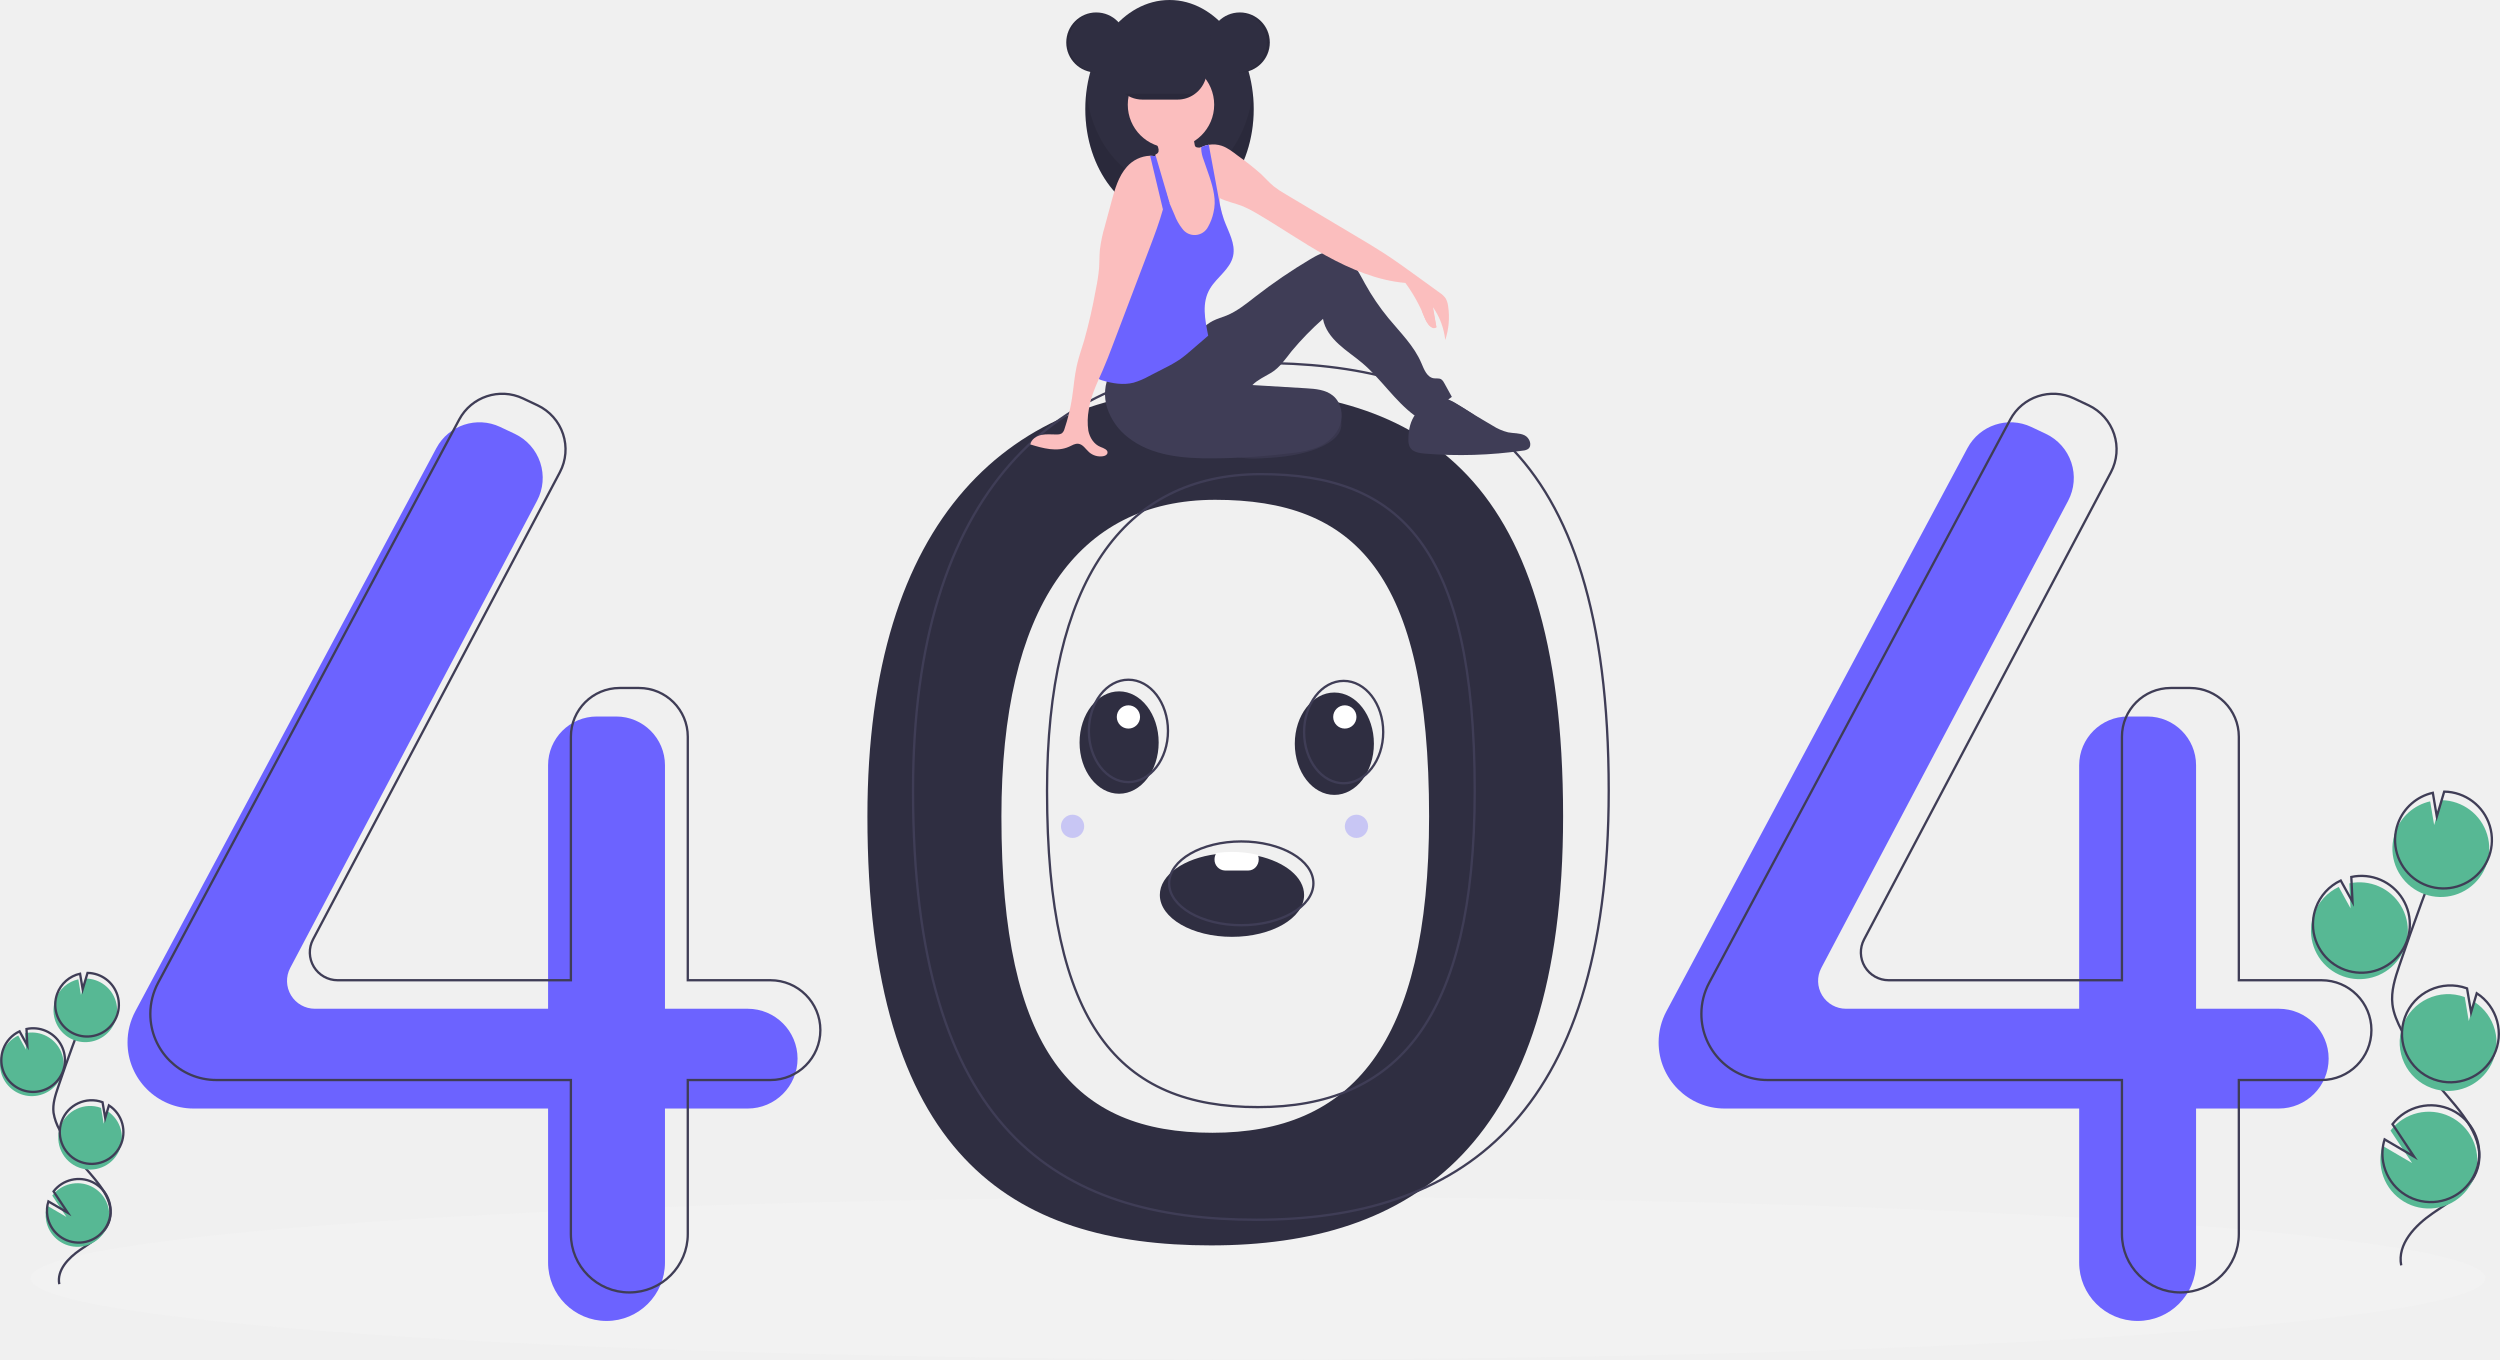
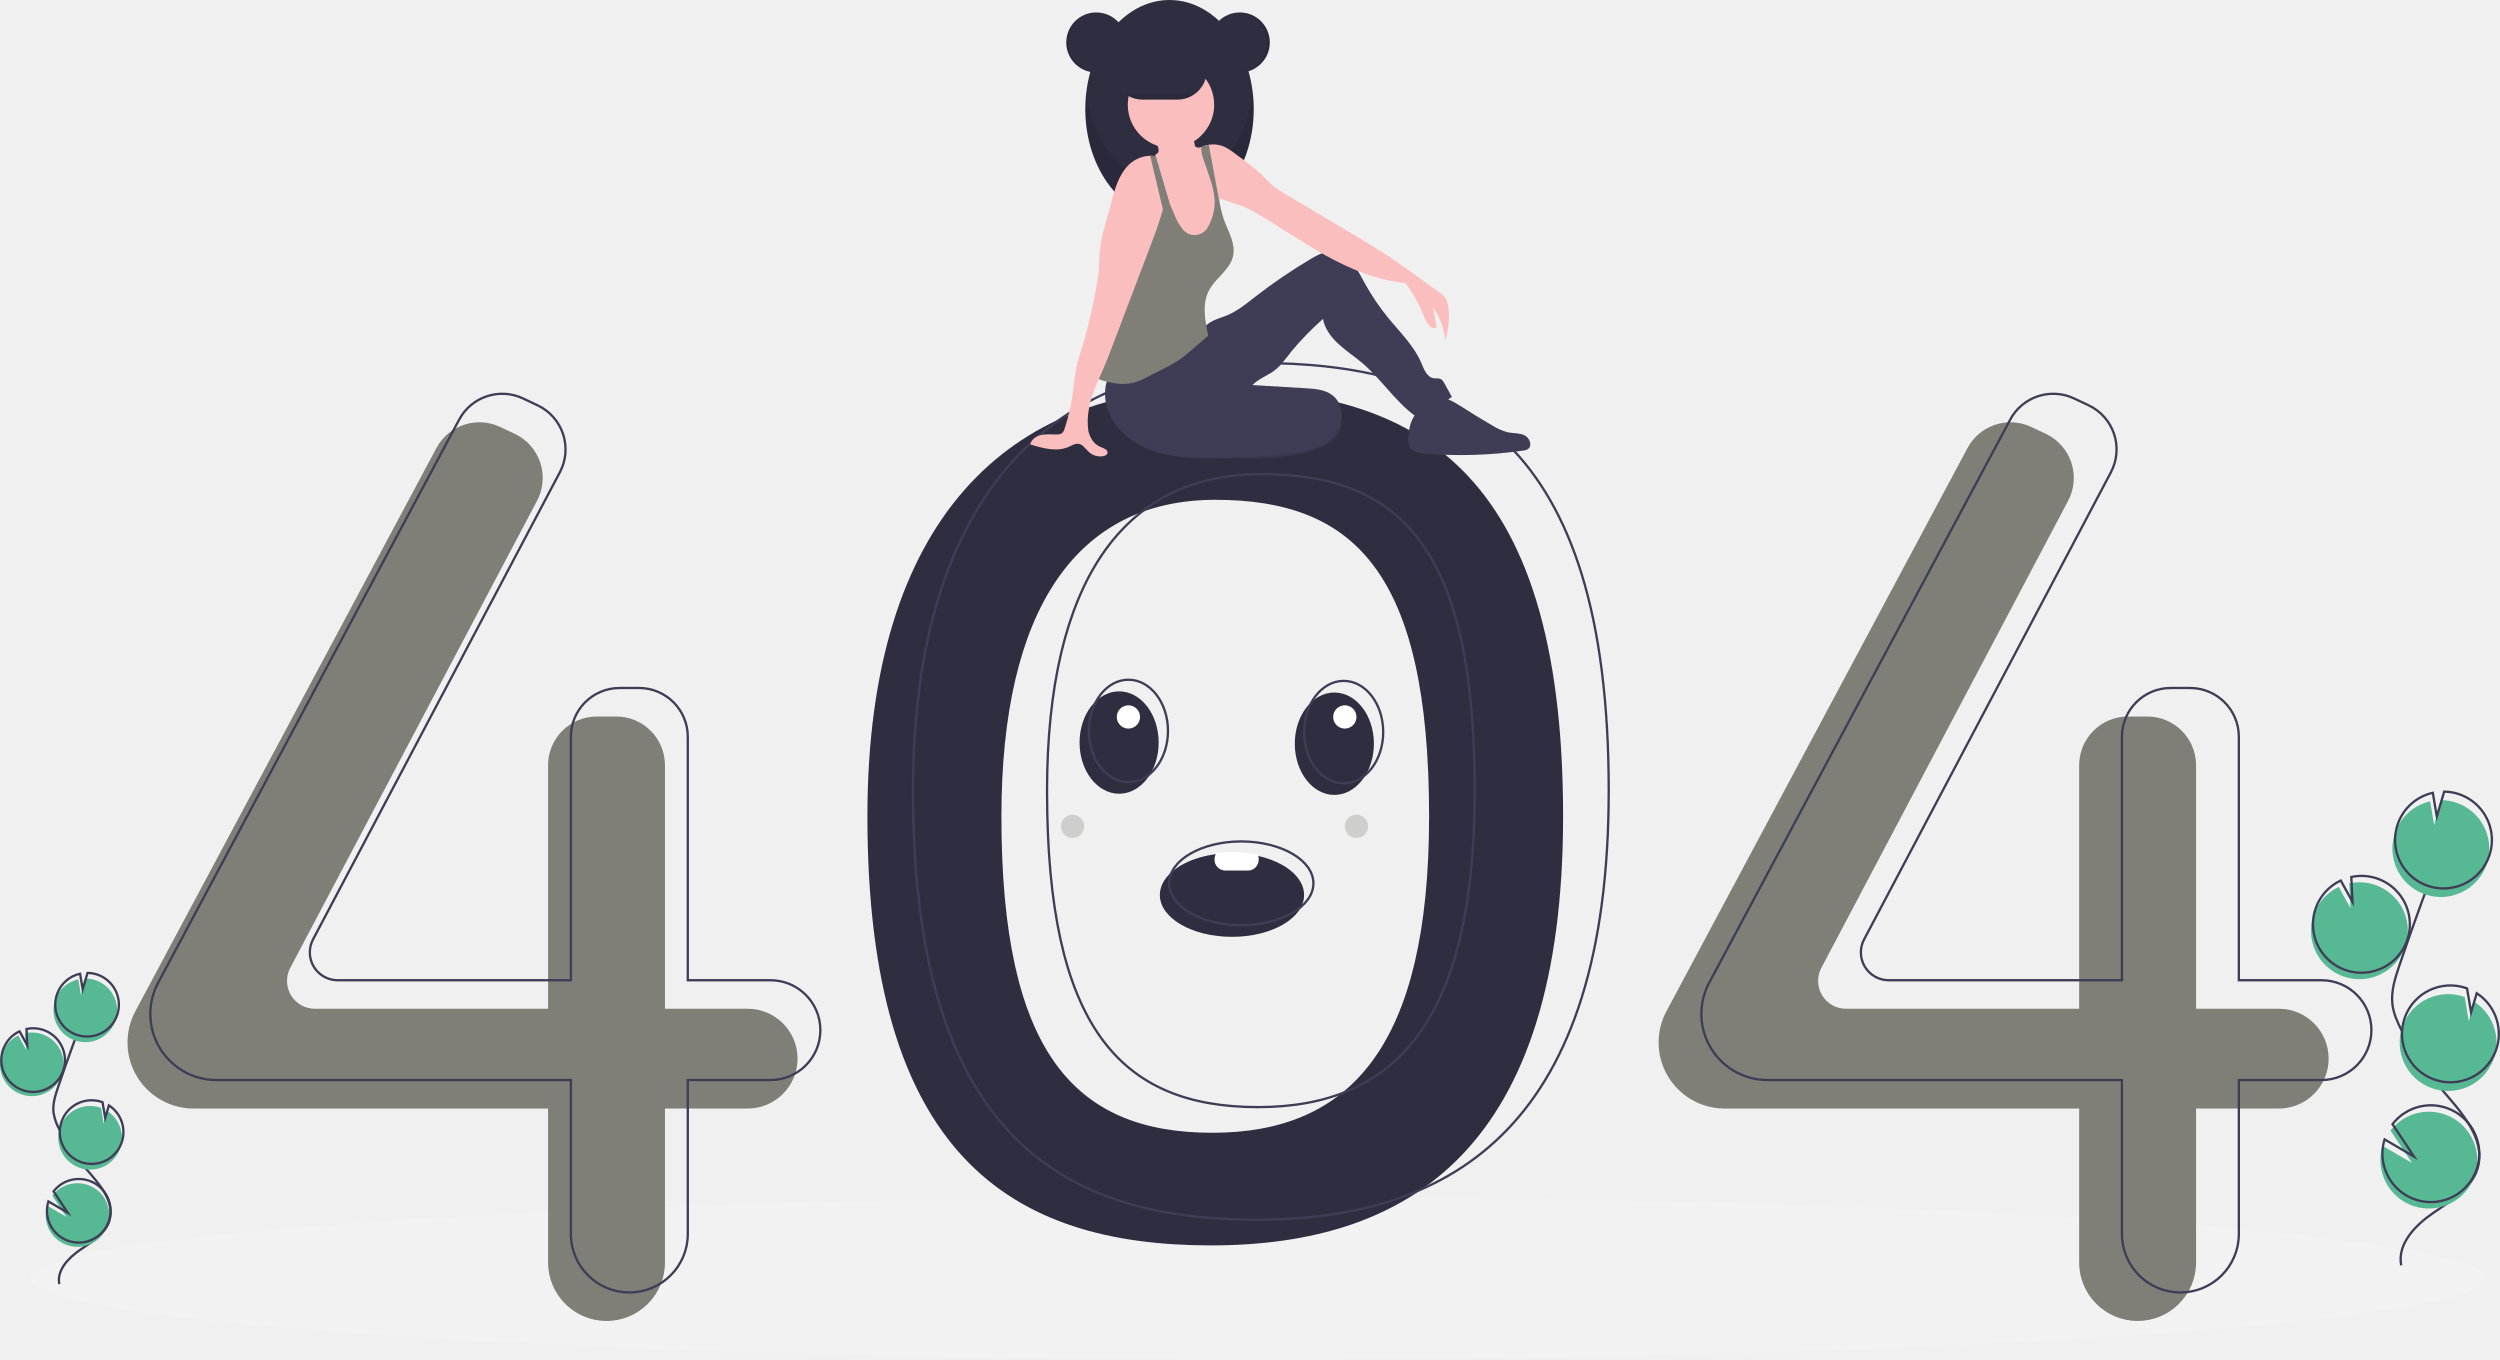
<svg xmlns="http://www.w3.org/2000/svg" id="fd59ce54-f850-4dfc-bc34-dd7d379d600e" data-name="Layer 1" width="1074.392" height="584.231" viewBox="0 0 1074.392 584.231">
  <ellipse cx="540.643" cy="549.309" rx="527.5" ry="34.922" fill="#f2f2f2" />
  <path d="M583.48,324.894c-85.944,0-147.651,55.139-147.651,183.798,0,145.813,61.707,184.411,147.651,184.411s151.327-42.274,151.327-184.411C734.807,356.753,669.424,324.894,583.48,324.894Zm.565,319.808c-59.527,0-90.626-34.923-90.626-135.916,0-89.112,32.372-136.105,91.899-136.105s91.899,30.868,91.899,136.105C677.217,607.234,643.572,644.703,584.045,644.703Z" transform="translate(-63.054 -157.8845)" fill="#2f2e41" />
-   <path d="M384.365,591.401H348.831V486.762A20.956,20.956,0,0,0,327.875,465.806h-8.326a20.956,20.956,0,0,0-20.956,20.956V591.401H198.363a11.963,11.963,0,0,1-10.578-17.552l106.082-200.78A20.956,20.956,0,0,0,284.287,344.33l-6.262-2.957a20.956,20.956,0,0,0-27.429,9.07L121.214,592.475a28.416,28.416,0,0,0-3.356,13.396v0a28.416,28.416,0,0,0,28.416,28.416H298.593v66.167a25.119,25.119,0,0,0,25.119,25.119h0a25.119,25.119,0,0,0,25.119-25.119V634.287h35.534a21.443,21.443,0,0,0,21.443-21.443v0A21.443,21.443,0,0,0,384.365,591.401Z" transform="translate(-63.054 -157.8845)" fill="#6c63ff" />
-   <path d="M1042.362,591.401h-35.534V486.762A20.956,20.956,0,0,0,985.872,465.806h-8.326a20.956,20.956,0,0,0-20.956,20.956V591.401H856.359a11.963,11.963,0,0,1-10.578-17.552L951.864,373.069A20.956,20.956,0,0,0,942.284,344.33l-6.262-2.957a20.956,20.956,0,0,0-27.429,9.07L779.211,592.475a28.416,28.416,0,0,0-3.356,13.396v0a28.416,28.416,0,0,0,28.416,28.416H956.589v66.167a25.119,25.119,0,0,0,25.119,25.119h0a25.119,25.119,0,0,0,25.119-25.119V634.287h35.534a21.443,21.443,0,0,0,21.443-21.443v0A21.443,21.443,0,0,0,1042.362,591.401Z" transform="translate(-63.054 -157.8845)" fill="#6c63ff" />
+   <path d="M384.365,591.401H348.831V486.762A20.956,20.956,0,0,0,327.875,465.806h-8.326a20.956,20.956,0,0,0-20.956,20.956V591.401H198.363a11.963,11.963,0,0,1-10.578-17.552l106.082-200.78A20.956,20.956,0,0,0,284.287,344.33l-6.262-2.957a20.956,20.956,0,0,0-27.429,9.07L121.214,592.475a28.416,28.416,0,0,0-3.356,13.396v0a28.416,28.416,0,0,0,28.416,28.416H298.593v66.167a25.119,25.119,0,0,0,25.119,25.119h0a25.119,25.119,0,0,0,25.119-25.119V634.287h35.534a21.443,21.443,0,0,0,21.443-21.443v0A21.443,21.443,0,0,0,384.365,591.401Z" transform="translate(-63.054 -157.8845)" fill="#7f7f78" />
+   <path d="M1042.362,591.401h-35.534V486.762A20.956,20.956,0,0,0,985.872,465.806h-8.326a20.956,20.956,0,0,0-20.956,20.956V591.401H856.359a11.963,11.963,0,0,1-10.578-17.552L951.864,373.069A20.956,20.956,0,0,0,942.284,344.33l-6.262-2.957a20.956,20.956,0,0,0-27.429,9.07L779.211,592.475a28.416,28.416,0,0,0-3.356,13.396v0a28.416,28.416,0,0,0,28.416,28.416H956.589v66.167a25.119,25.119,0,0,0,25.119,25.119h0a25.119,25.119,0,0,0,25.119-25.119V634.287h35.534a21.443,21.443,0,0,0,21.443-21.443v0A21.443,21.443,0,0,0,1042.362,591.401Z" transform="translate(-63.054 -157.8845)" fill="#7f7f78" />
  <path d="M394.168,579.148H358.634V474.509a20.956,20.956,0,0,0-20.956-20.956h-8.326a20.956,20.956,0,0,0-20.956,20.956V579.148H208.165a11.963,11.963,0,0,1-10.578-17.552L303.67,360.816a20.956,20.956,0,0,0-9.58-28.739l-6.262-2.957a20.956,20.956,0,0,0-27.429,9.07L131.017,580.222a28.416,28.416,0,0,0-3.356,13.396v0a28.416,28.416,0,0,0,28.416,28.416H308.395v66.167a25.119,25.119,0,0,0,25.119,25.119h0a25.119,25.119,0,0,0,25.119-25.119V622.034h35.534a21.443,21.443,0,0,0,21.443-21.443v0A21.443,21.443,0,0,0,394.168,579.148Z" transform="translate(-63.054 -157.8845)" fill="none" stroke="#3f3d56" stroke-miterlimit="10" />
  <path d="M1060.742,579.148h-35.534V474.509a20.956,20.956,0,0,0-20.956-20.956H995.925a20.956,20.956,0,0,0-20.956,20.956V579.148H874.739a11.963,11.963,0,0,1-10.578-17.552L970.244,360.816a20.956,20.956,0,0,0-9.58-28.739l-6.262-2.957a20.956,20.956,0,0,0-27.429,9.07L797.59,580.222a28.416,28.416,0,0,0-3.356,13.396v0a28.416,28.416,0,0,0,28.416,28.416H974.969v66.167a25.119,25.119,0,0,0,25.119,25.119h0a25.119,25.119,0,0,0,25.119-25.119V622.034h35.534a21.443,21.443,0,0,0,21.443-21.443v0A21.443,21.443,0,0,0,1060.742,579.148Z" transform="translate(-63.054 -157.8845)" fill="none" stroke="#3f3d56" stroke-miterlimit="10" />
  <path d="M603.085,313.866c-85.944,0-147.651,55.139-147.651,183.798,0,145.813,61.707,184.411,147.651,184.411s151.327-42.274,151.327-184.411C754.412,345.725,689.029,313.866,603.085,313.866Zm.565,319.808c-59.527,0-90.626-34.923-90.626-135.916,0-89.112,32.372-136.105,91.899-136.105s91.899,30.868,91.899,136.105C696.822,596.206,663.177,633.675,603.65,633.675Z" transform="translate(-63.054 -157.8845)" fill="none" stroke="#3f3d56" stroke-miterlimit="10" />
  <circle cx="471.141" cy="18.25" r="12.901" fill="#2f2e41" />
  <ellipse cx="502.607" cy="46.885" rx="36.186" ry="46.885" fill="#2f2e41" />
  <path d="M565.661,237.494c-18.128,0-33.141-17.271-35.776-39.805a60.976,60.976,0,0,0-.41,7.08c0,25.894,16.201,46.885,36.186,46.885s36.186-20.991,36.186-46.885a60.976,60.976,0,0,0-.41-7.08C598.803,220.224,583.789,237.494,565.661,237.494Z" transform="translate(-63.054 -157.8845)" opacity="0.1" />
  <path d="M639.296,342.073c-.777,3.193-4.128,5.751-7.839,7.538-7.802,3.757-17.425,4.878-26.76,5.254a45.176,45.176,0,0,1-7.144-.132,20.537,20.537,0,0,1-12.251-5.631,1.681,1.681,0,0,1,.044-2.844c4.969-5.459,13.262-8.806,21.616-11.216,6.334-1.827,17.381-6.561,24.29-5.922C637.944,329.739,640.277,338.041,639.296,342.073Z" transform="translate(-63.054 -157.8845)" fill="#3f3d56" />
  <path d="M639.296,342.073c-.777,3.193-4.128,5.751-7.839,7.538-7.802,3.757-17.425,4.878-26.76,5.254a45.176,45.176,0,0,1-7.144-.132,20.537,20.537,0,0,1-12.251-5.631,1.681,1.681,0,0,1,.044-2.844c4.969-5.459,13.262-8.806,21.616-11.216,6.334-1.827,17.381-6.561,24.29-5.922C637.944,329.739,640.277,338.041,639.296,342.073Z" transform="translate(-63.054 -157.8845)" opacity="0.1" />
  <path d="M540.098,318.206a19.77,19.77,0,0,0-1.199,15.075,26.339,26.339,0,0,0,8.829,12.497c10.095,8.092,23.988,9.205,36.925,9.093a284.649,284.649,0,0,0,33.905-2.324,40.538,40.538,0,0,0,11.001-2.554c4.222-1.827,7.933-5.178,9.436-9.526s.436-9.672-3.134-12.574c-3.137-2.55-7.463-2.9-11.498-3.143l-23.088-1.387c2.281-2.308,5.318-3.614,8.096-5.292,3.685-2.226,6.134-5.965,8.813-9.335a129.001,129.001,0,0,1,13.439-13.817c.751,4.31,3.478,7.85,6.687,10.824s6.908,5.368,10.244,8.2c8.079,6.858,13.896,16.167,22.392,22.5a43.829,43.829,0,0,0,16.049-8.012l-3.302-5.981a3.94,3.94,0,0,0-1.245-1.553c-.935-.575-2.14-.279-3.225-.441-2.901-.435-4.168-3.784-5.306-6.487-3.125-7.422-9.108-13.18-14.218-19.404a98.009,98.009,0,0,1-9.996-14.723c-1.717-3.102-3.288-6.331-5.617-9.003s-5.594-4.773-9.139-4.781c-3.132-.007-6.021,1.584-8.714,3.183a230.477,230.477,0,0,0-23.63,16.099c-3.944,3.062-7.863,6.296-12.489,8.174-1.947.79-4,1.331-5.869,2.292-3.273,1.684-5.757,4.534-8.431,7.064C566.277,311.892,553.219,317.738,540.098,318.206Z" transform="translate(-63.054 -157.8845)" fill="#3f3d56" />
  <path d="M588.374,253.983a23.774,23.774,0,0,1-1.734,8.033,10.045,10.045,0,0,1-5.768,5.573,12.375,12.375,0,0,1-5.623.182,10.882,10.882,0,0,1-4.582-1.561c-2.165-1.488-3.244-4.144-3.637-6.743-.393-2.596-.217-5.249-.469-7.863a42.944,42.944,0,0,0-1.202-6.255c-.17-.683-.343-1.362-.513-2.042-.167-.68-.33-1.359-.481-2.039-.138-.639-.267-1.281-.378-1.926-.091-.544-.173-1.092-.233-1.643a18.423,18.423,0,0,0-.809-4.811,14.607,14.607,0,0,0-1.687-2.854c-.286-.409-.563-.818-.818-1.243a5.89,5.89,0,0,1-.972-3.748,3.286,3.286,0,0,1,.148-.601c.025-.076.053-.151.085-.223A1.802,1.802,0,0,0,560.932,223.07a3.433,3.433,0,0,0-.148-1.778,11.318,11.318,0,0,0-.96-2.288c-.264-.478-1.161-1.34-1.167-1.888-.013-1.101,2.14-1.989,3.011-2.423a16.796,16.796,0,0,1,8.597-1.743c1.904.129,3.968.714,5.019,2.31.944,1.438.818,3.301,1.221,4.972a1.471,1.471,0,0,0,.299.664,1.341,1.341,0,0,0,.739.34,4.549,4.549,0,0,0,1.416.057h.003a2.931,2.931,0,0,0,.371-.054,4.957,4.957,0,0,0,2.033-.878q.585-.156,1.18-.255a.251.251,0,0,0,.047-.009c1.576,4.975,1.781,10.308,3.071,15.374.639,2.52,1.554,5.009,1.683,7.602.009.113.013.23.016.346.019.834-.047,1.674-.013,2.505a6.981,6.981,0,0,0,.126,1.114,15.611,15.611,0,0,0,.525,1.743l.009.028c.06.183.116.368.164.554.035.135.066.267.091.403l.003.009A14.938,14.938,0,0,1,588.374,253.983Z" transform="translate(-63.054 -157.8845)" fill="#fbbebe" />
  <circle cx="503.237" cy="44.997" r="18.565" fill="#fbbebe" />
  <path d="M684.157,304.033a30.445,30.445,0,0,0-5.236-14.103q.722,4.295,1.447,8.587a3.214,3.214,0,0,1-3.367-1.035,10.337,10.337,0,0,1-1.765-3.276,67.466,67.466,0,0,0-8.21-14.736c-11.819-.985-23.502-5.884-33.896-11.595-10.396-5.708-20.126-12.552-30.384-18.502a43.573,43.573,0,0,0-5.544-2.832c-3.21-1.287-6.812-1.954-9.855-3.468-.204-.101-.409-.208-.61-.318a12.578,12.578,0,0,1-1.945-1.306,10.344,10.344,0,0,1-.931-.856,20.351,20.351,0,0,1-3.559-5.953c-1.633-3.612-2.215-7.97-3.845-11.583a11.203,11.203,0,0,1,2.502-1.765h.003c.132-.069.264-.135.4-.198a11.94,11.94,0,0,1,2.004-.733q.585-.156,1.18-.255a.251.251,0,0,0,.047-.009,11.566,11.566,0,0,1,5.491.434c2.587.875,4.767,2.621,6.941,4.273a114.02,114.02,0,0,1,10.148,8.049c1.794,1.718,3.43,3.606,5.359,5.167a42.144,42.144,0,0,0,5.057,3.351q15.656,9.327,31.315,18.65c3.534,2.105,7.07,4.21,10.526,6.438,5.249,3.386,10.308,7.055,15.365,10.721q4.47,3.238,8.936,6.479a9.728,9.728,0,0,1,2.533,2.341,8.472,8.472,0,0,1,1.123,3.433A31.387,31.387,0,0,1,684.157,304.033Z" transform="translate(-63.054 -157.8845)" fill="#fbbebe" />
-   <path d="M592.977,267.944c-1.252,5.617-6.929,9.012-9.896,13.946-3.688,6.123-2.184,13.241-.799,20.255q-3.795,3.271-7.593,6.542c-1.397,1.199-2.794,2.404-4.298,3.464a57.351,57.351,0,0,1-6.86,3.94q-3.361,1.728-6.721,3.458a32.128,32.128,0,0,1-6.58,2.788c-4.415,1.133-9.103.34-13.471-.972a6.088,6.088,0,0,1-1.473-.601,2.394,2.394,0,0,1-.699-.632,3.911,3.911,0,0,1-.444-2.539c.444-7.351,2.24-14.547,4.031-21.69a85.26,85.26,0,0,1,3.848-12.577,85.077,85.077,0,0,1,5.415-10.151,68.368,68.368,0,0,1,7.929-11.514,18.479,18.479,0,0,0,3.675-4.739c1.117-2.549.686-5.472.913-8.247a17.148,17.148,0,0,1,1.633-6.007v-.003a17.093,17.093,0,0,1,1.743-2.882q.458,1.067.916,2.13.302.699.598,1.394.387.897.768,1.787,1.1,2.558,2.196,5.113a21.59,21.59,0,0,0,3.335,5.944,6.499,6.499,0,0,0,11.123-.853,21.261,21.261,0,0,0,2.272-6.013,19.215,19.215,0,0,0,.252-7.835c-.758-5.009-2.889-10.126-4.437-14.78a14.945,14.945,0,0,1-1.079-4.871,3.351,3.351,0,0,1,.057-.56c.009-.047.019-.098.028-.145a11.94,11.94,0,0,1,2.004-.733q.585-.156,1.18-.255,2.044,11.064,4.094,22.127c.032.173.066.346.098.522.195,1.057.393,2.115.614,3.169.198.957.412,1.91.651,2.857l.009.028c.082.321.167.639.255.957l.003.009c.242.868.513,1.731.818,2.58C590.938,257.475,594.164,262.629,592.977,267.944Z" transform="translate(-63.054 -157.8845)" fill="#6c63ff" />
+   <path d="M592.977,267.944c-1.252,5.617-6.929,9.012-9.896,13.946-3.688,6.123-2.184,13.241-.799,20.255q-3.795,3.271-7.593,6.542c-1.397,1.199-2.794,2.404-4.298,3.464a57.351,57.351,0,0,1-6.86,3.94q-3.361,1.728-6.721,3.458a32.128,32.128,0,0,1-6.58,2.788c-4.415,1.133-9.103.34-13.471-.972a6.088,6.088,0,0,1-1.473-.601,2.394,2.394,0,0,1-.699-.632,3.911,3.911,0,0,1-.444-2.539c.444-7.351,2.24-14.547,4.031-21.69a85.26,85.26,0,0,1,3.848-12.577,85.077,85.077,0,0,1,5.415-10.151,68.368,68.368,0,0,1,7.929-11.514,18.479,18.479,0,0,0,3.675-4.739c1.117-2.549.686-5.472.913-8.247a17.148,17.148,0,0,1,1.633-6.007v-.003a17.093,17.093,0,0,1,1.743-2.882q.458,1.067.916,2.13.302.699.598,1.394.387.897.768,1.787,1.1,2.558,2.196,5.113a21.59,21.59,0,0,0,3.335,5.944,6.499,6.499,0,0,0,11.123-.853,21.261,21.261,0,0,0,2.272-6.013,19.215,19.215,0,0,0,.252-7.835c-.758-5.009-2.889-10.126-4.437-14.78a14.945,14.945,0,0,1-1.079-4.871,3.351,3.351,0,0,1,.057-.56c.009-.047.019-.098.028-.145a11.94,11.94,0,0,1,2.004-.733q.585-.156,1.18-.255,2.044,11.064,4.094,22.127c.032.173.066.346.098.522.195,1.057.393,2.115.614,3.169.198.957.412,1.91.651,2.857l.009.028c.082.321.167.639.255.957l.003.009c.242.868.513,1.731.818,2.58C590.938,257.475,594.164,262.629,592.977,267.944Z" transform="translate(-63.054 -157.8845)" fill="#7f7f78" />
  <path d="M668.321,346.877a6.583,6.583,0,0,0,.61,3.143c1.162,2.124,3.95,2.606,6.362,2.805a188.377,188.377,0,0,0,42.266-1.288,4.886,4.886,0,0,0,2.151-.668c1.99-1.395.763-4.795-1.41-5.884s-4.751-.826-7.135-1.297a22.479,22.479,0,0,1-6.678-2.896q-7.252-4.167-14.293-8.688c-2.795-1.795-6.093-3.71-9.24-2.646C672.43,332.343,668.265,337.681,668.321,346.877Z" transform="translate(-63.054 -157.8845)" fill="#3f3d56" />
  <path d="M564.437,240.874v.003c-.022.132-.044.261-.072.39-.035.214-.076.431-.116.645-.39,1.998-.868,3.987-1.419,5.963-1.51,5.459-3.534,10.831-5.541,16.123q-8.081,21.287-16.164,42.577c-1.359,3.575-2.716,7.152-4.261,10.654-.516,1.167-1.048,2.344-1.576,3.534-1.894,4.257-3.713,8.653-4.317,13.184a27.45,27.45,0,0,0-.192,9.04c.604,2.97,2.407,5.872,5.23,6.97,1.378.538,3.351,1.259,2.974,2.69-.204.787-1.098,1.171-1.901,1.303a7.312,7.312,0,0,1-5.966-1.718c-1.507-1.337-2.665-3.417-4.67-3.641-1.388-.151-2.665.68-3.936,1.262-5.186,2.369-11.227.711-16.674-.972.428-2.206,2.643-3.66,4.843-4.1,2.199-.444,4.474-.129,6.718-.189a3.51,3.51,0,0,0,2.042-.525,3.705,3.705,0,0,0,1.101-1.882,78.964,78.964,0,0,0,3.213-13.147c.724-4.666,1.026-9.405,2.058-14.015.802-3.597,2.042-7.08,3.106-10.61a224.682,224.682,0,0,0,5.06-22.077,78.02,78.02,0,0,0,1.425-9.368c.179-2.612.094-5.236.346-7.838a60.888,60.888,0,0,1,2.111-9.997q1.444-5.348,2.885-10.689c1.425-5.271,2.955-10.746,6.567-14.843a13.962,13.962,0,0,1,10.028-4.789,9.882,9.882,0,0,1,2.13.23c.116.028.233.057.349.088a8.634,8.634,0,0,1,2.174.9c1.114-.708,1.68-.459,2.42.632a6.973,6.973,0,0,1,.881,3.795A52.424,52.424,0,0,1,564.437,240.874Z" transform="translate(-63.054 -157.8845)" fill="#fbbebe" />
-   <path d="M565.661,245.046l-.047.047-.255.255-2.53,2.527-1.24-5.208-4.251-17.854a9.882,9.882,0,0,1,2.13.23,3.286,3.286,0,0,1,.148-.601l.201.689,1.441,4.902,2.728,9.308.45,1.532v.003Z" transform="translate(-63.054 -157.8845)" fill="#6c63ff" />
+   <path d="M565.661,245.046l-.047.047-.255.255-2.53,2.527-1.24-5.208-4.251-17.854a9.882,9.882,0,0,1,2.13.23,3.286,3.286,0,0,1,.148-.601l.201.689,1.441,4.902,2.728,9.308.45,1.532v.003Z" transform="translate(-63.054 -157.8845)" fill="#7f7f78" />
  <path d="M581.715,188.087a12.582,12.582,0,0,1-3.7,8.896,12.314,12.314,0,0,1-1.36,1.176,12.528,12.528,0,0,1-7.536,2.524H554.023a12.59,12.59,0,0,1,0-25.18h15.096A12.629,12.629,0,0,1,581.715,188.087Z" transform="translate(-63.054 -157.8845)" fill="#2f2e41" />
  <circle cx="532.815" cy="18.25" r="12.901" fill="#2f2e41" />
  <path d="M595.554,163.234c-.158,0-.315.006-.472.012a12.898,12.898,0,0,1,0,25.778c.157.006.314.012.472.012a12.901,12.901,0,1,0,0-25.802Z" transform="translate(-63.054 -157.8845)" opacity="0.1" />
  <path d="M534.195,163.234c.158,0,.315.006.472.012a12.898,12.898,0,0,0,0,25.778c-.157.006-.314.012-.472.012a12.901,12.901,0,0,1,0-25.802Z" transform="translate(-63.054 -157.8845)" opacity="0.1" />
  <path d="M576.655,198.159a12.528,12.528,0,0,1-7.536,2.524H554.023a12.528,12.528,0,0,1-7.536-2.524Z" transform="translate(-63.054 -157.8845)" opacity="0.1" />
  <path d="M674.14,291.64s3.252,9.372,6.229,6.876L677.996,286.267Z" transform="translate(-63.054 -157.8845)" fill="#fbbebe" />
  <path d="M1069.918,577.434a20.813,20.813,0,1,0,2.772-39.915l.521,10.712-5.068-9.18a20.734,20.734,0,0,0-10.684,11.723,20.408,20.408,0,0,0-1.197,5.63A20.809,20.809,0,0,0,1069.918,577.434Z" transform="translate(-63.054 -157.8845)" fill="#57b894" />
  <path d="M1094.995,701.678c-1.789-9.11,5.963-17.187,13.621-22.437s16.605-10.408,19.218-19.317c3.755-12.804-7.43-24.53-16.136-34.642a125.3,125.3,0,0,1-16.524-24.557c-1.811-3.533-3.476-7.225-3.952-11.166-.686-5.675,1.137-11.323,2.974-16.737q9.179-27.052,19.628-53.65" transform="translate(-63.054 -157.8845)" fill="none" stroke="#3f3d56" stroke-miterlimit="10" />
  <path d="M1070.775,574.676a20.813,20.813,0,1,0,2.772-39.915l.521,10.712-5.068-9.18a20.734,20.734,0,0,0-10.684,11.723,20.408,20.408,0,0,0-1.197,5.63A20.809,20.809,0,0,0,1070.775,574.676Z" transform="translate(-63.054 -157.8845)" fill="none" stroke="#3f3d56" stroke-miterlimit="10" />
  <path d="M1092.451,515.473a20.788,20.788,0,0,1,14.98-13.198l1.714,10.184,3.177-10.696a20.81,20.81,0,1,1-19.871,13.71Z" transform="translate(-63.054 -157.8845)" fill="#57b894" />
  <path d="M1093.594,511.795a20.788,20.788,0,0,1,14.98-13.198l1.714,10.184,3.177-10.696a20.81,20.81,0,1,1-19.871,13.71Z" transform="translate(-63.054 -157.8845)" fill="none" stroke="#3f3d56" stroke-miterlimit="10" />
  <path d="M1108.045,625.489a20.81,20.81,0,0,0,18.419-37.023l-2.441,8.219-1.731-10.304a.362.362,0,0,0-.053-.02,20.811,20.811,0,1,0-14.194,39.127Z" transform="translate(-63.054 -157.8845)" fill="#57b894" />
  <path d="M1109.035,621.764a20.81,20.81,0,0,0,18.419-37.023l-2.441,8.219-1.731-10.304a.362.362,0,0,0-.053-.02,20.811,20.811,0,1,0-14.194,39.127Z" transform="translate(-63.054 -157.8845)" fill="none" stroke="#3f3d56" stroke-miterlimit="10" />
  <path d="M1086.378,660.051a20.801,20.801,0,1,0,4.011-16.297l9.273,13.957-12.67-7.408A20.616,20.616,0,0,0,1086.378,660.051Z" transform="translate(-63.054 -157.8845)" fill="#57b894" />
  <path d="M1087.235,657.294a20.801,20.801,0,1,0,4.011-16.297l9.273,13.957-12.67-7.408A20.616,20.616,0,0,0,1087.235,657.294Z" transform="translate(-63.054 -157.8845)" fill="none" stroke="#3f3d56" stroke-miterlimit="10" />
  <path d="M72.061,628.133a13.674,13.674,0,1,0,1.821-26.225l.342,7.038-3.33-6.032a13.623,13.623,0,0,0-7.019,7.702,13.409,13.409,0,0,0-.787,3.699A13.672,13.672,0,0,0,72.061,628.133Z" transform="translate(-63.054 -157.8845)" fill="#57b894" />
  <path d="M88.538,709.763c-1.175-5.986,3.918-11.292,8.949-14.741s10.91-6.838,12.626-12.692c2.467-8.412-4.882-16.117-10.601-22.76A82.324,82.324,0,0,1,88.656,643.436a22.21,22.21,0,0,1-2.597-7.336c-.451-3.729.747-7.439,1.954-10.996q6.031-17.773,12.896-35.249" transform="translate(-63.054 -157.8845)" fill="none" stroke="#3f3d56" stroke-miterlimit="10" />
  <path d="M72.625,626.321a13.674,13.674,0,1,0,1.821-26.225l.342,7.038L71.458,601.103a13.623,13.623,0,0,0-7.019,7.702,13.409,13.409,0,0,0-.787,3.699A13.672,13.672,0,0,0,72.625,626.321Z" transform="translate(-63.054 -157.8845)" fill="none" stroke="#3f3d56" stroke-miterlimit="10" />
  <path d="M86.866,587.423a13.658,13.658,0,0,1,9.842-8.671l1.126,6.691,2.087-7.027a13.673,13.673,0,1,1-13.055,9.007Z" transform="translate(-63.054 -157.8845)" fill="#57b894" />
  <path d="M87.617,585.007a13.658,13.658,0,0,1,9.842-8.671l1.126,6.691L100.673,576a13.673,13.673,0,1,1-13.055,9.007Z" transform="translate(-63.054 -157.8845)" fill="none" stroke="#3f3d56" stroke-miterlimit="10" />
  <path d="M97.112,659.706a13.673,13.673,0,0,0,12.102-24.325l-1.604,5.4-1.137-6.77a.238.238,0,0,0-.035-.013,13.673,13.673,0,1,0-9.326,25.707Z" transform="translate(-63.054 -157.8845)" fill="#57b894" />
  <path d="M97.762,657.259a13.673,13.673,0,0,0,12.102-24.325l-1.604,5.4-1.137-6.77a.238.238,0,0,0-.035-.013,13.673,13.673,0,1,0-9.326,25.707Z" transform="translate(-63.054 -157.8845)" fill="none" stroke="#3f3d56" stroke-miterlimit="10" />
  <path d="M82.876,682.414a13.667,13.667,0,1,0,2.635-10.708l6.092,9.17-8.324-4.867A13.545,13.545,0,0,0,82.876,682.414Z" transform="translate(-63.054 -157.8845)" fill="#57b894" />
  <path d="M83.439,680.602a13.667,13.667,0,1,0,2.635-10.708l6.092,9.17-8.324-4.867A13.545,13.545,0,0,0,83.439,680.602Z" transform="translate(-63.054 -157.8845)" fill="none" stroke="#3f3d56" stroke-miterlimit="10" />
  <ellipse cx="480.946" cy="319.115" rx="17" ry="22" fill="#2f2e41" />
  <ellipse cx="573.446" cy="319.615" rx="17" ry="22" fill="#2f2e41" />
  <path d="M623.5,542.5c0,9.94-13.88,18-31,18s-31-8.06-31-18c0-8.61,10.41-15.81,24.32-17.57a50.104,50.104,0,0,1,6.68-.43,50.699,50.699,0,0,1,11.13,1.2C615.25,528.29,623.5,534.84,623.5,542.5Z" transform="translate(-63.054 -157.8845)" fill="#2f2e41" />
  <ellipse cx="484.946" cy="314.115" rx="17" ry="22" fill="none" stroke="#3f3d56" stroke-miterlimit="10" />
  <ellipse cx="577.446" cy="314.615" rx="17" ry="22" fill="none" stroke="#3f3d56" stroke-miterlimit="10" />
  <ellipse cx="533.446" cy="379.615" rx="31" ry="18" fill="none" stroke="#3f3d56" stroke-miterlimit="10" />
  <path d="M604,527.2a4.937,4.937,0,0,1-1.32,3.392A4.339,4.339,0,0,1,599.5,532h-10a4.664,4.664,0,0,1-4.5-4.8,4.905,4.905,0,0,1,.82-2.741A47.02,47.02,0,0,1,592.5,524a47.665,47.665,0,0,1,11.13,1.28A5.067,5.067,0,0,1,604,527.2Z" transform="translate(-63.054 -157.8845)" fill="#fff" />
  <circle cx="484.946" cy="308.115" r="5" fill="#fff" />
  <circle cx="577.946" cy="308.115" r="5" fill="#fff" />
-   <circle cx="582.946" cy="355.115" r="5" fill="#6c63ff" opacity="0.3" />
-   <circle cx="460.946" cy="355.115" r="5" fill="#6c63ff" opacity="0.3" />
+   <circle cx="582.946" cy="355.115" r="5" fill="#7f7f78" opacity="0.3" />
+   <circle cx="460.946" cy="355.115" r="5" fill="#7f7f78" opacity="0.3" />
</svg>
